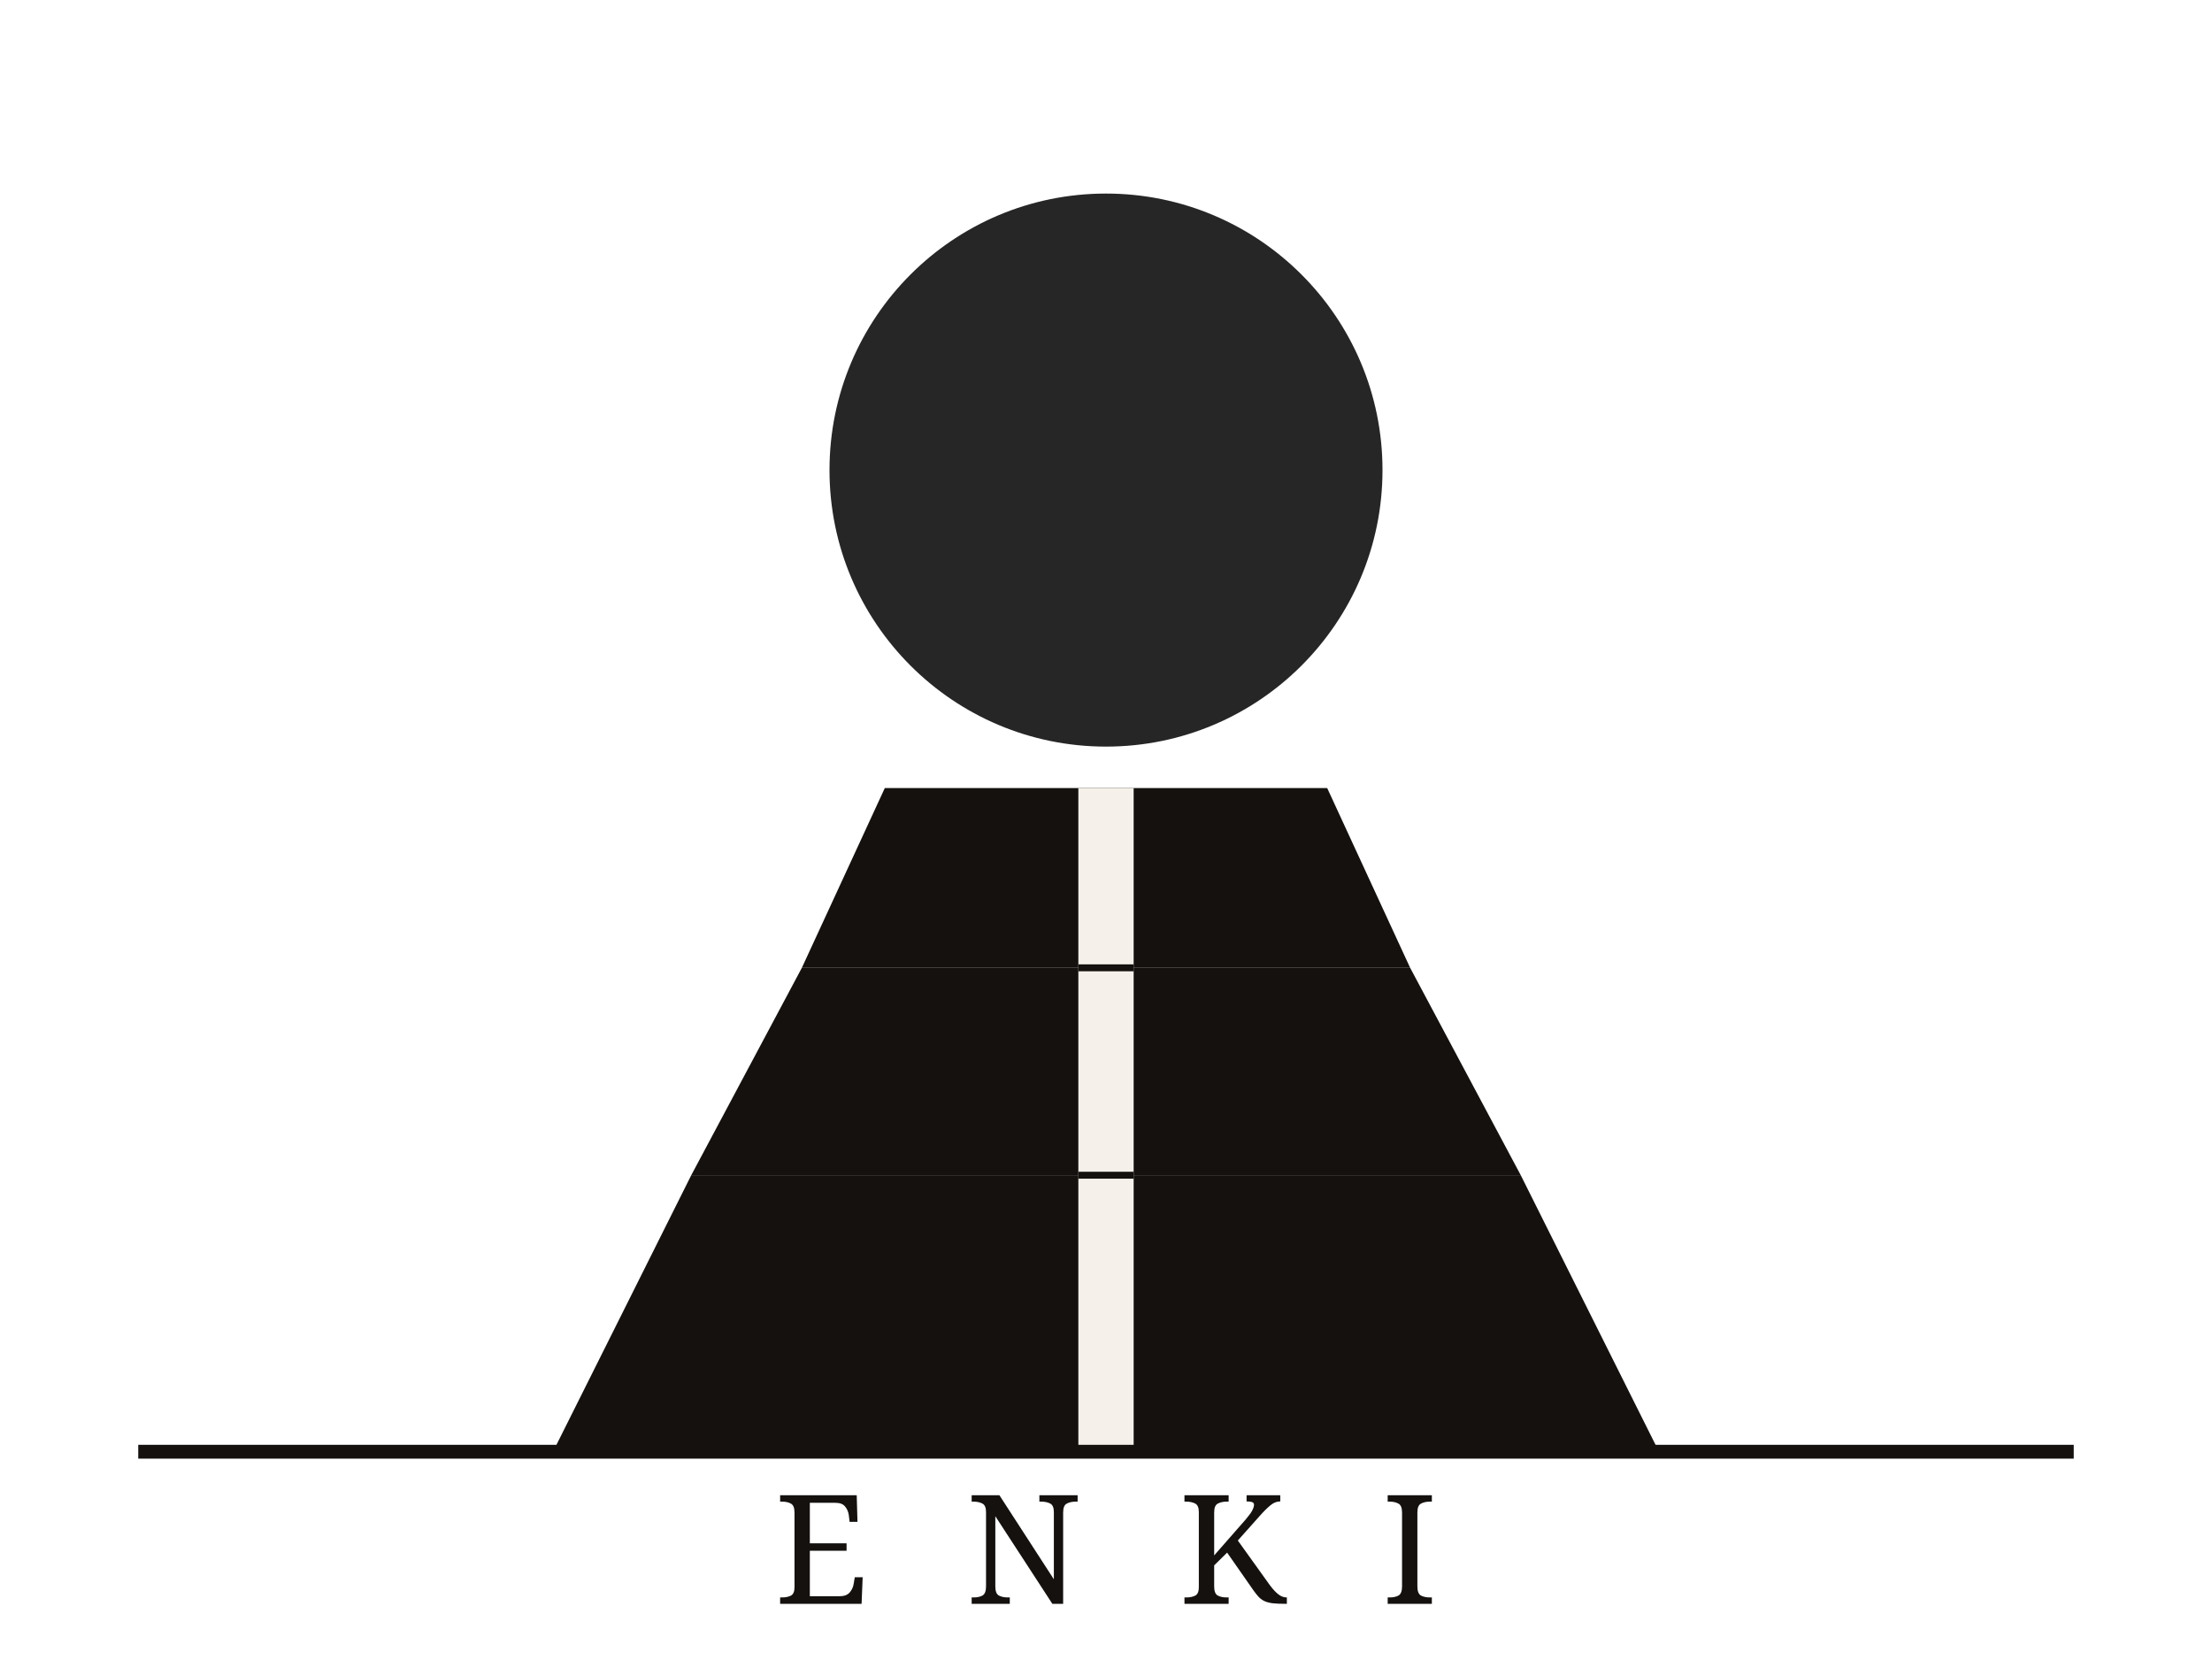
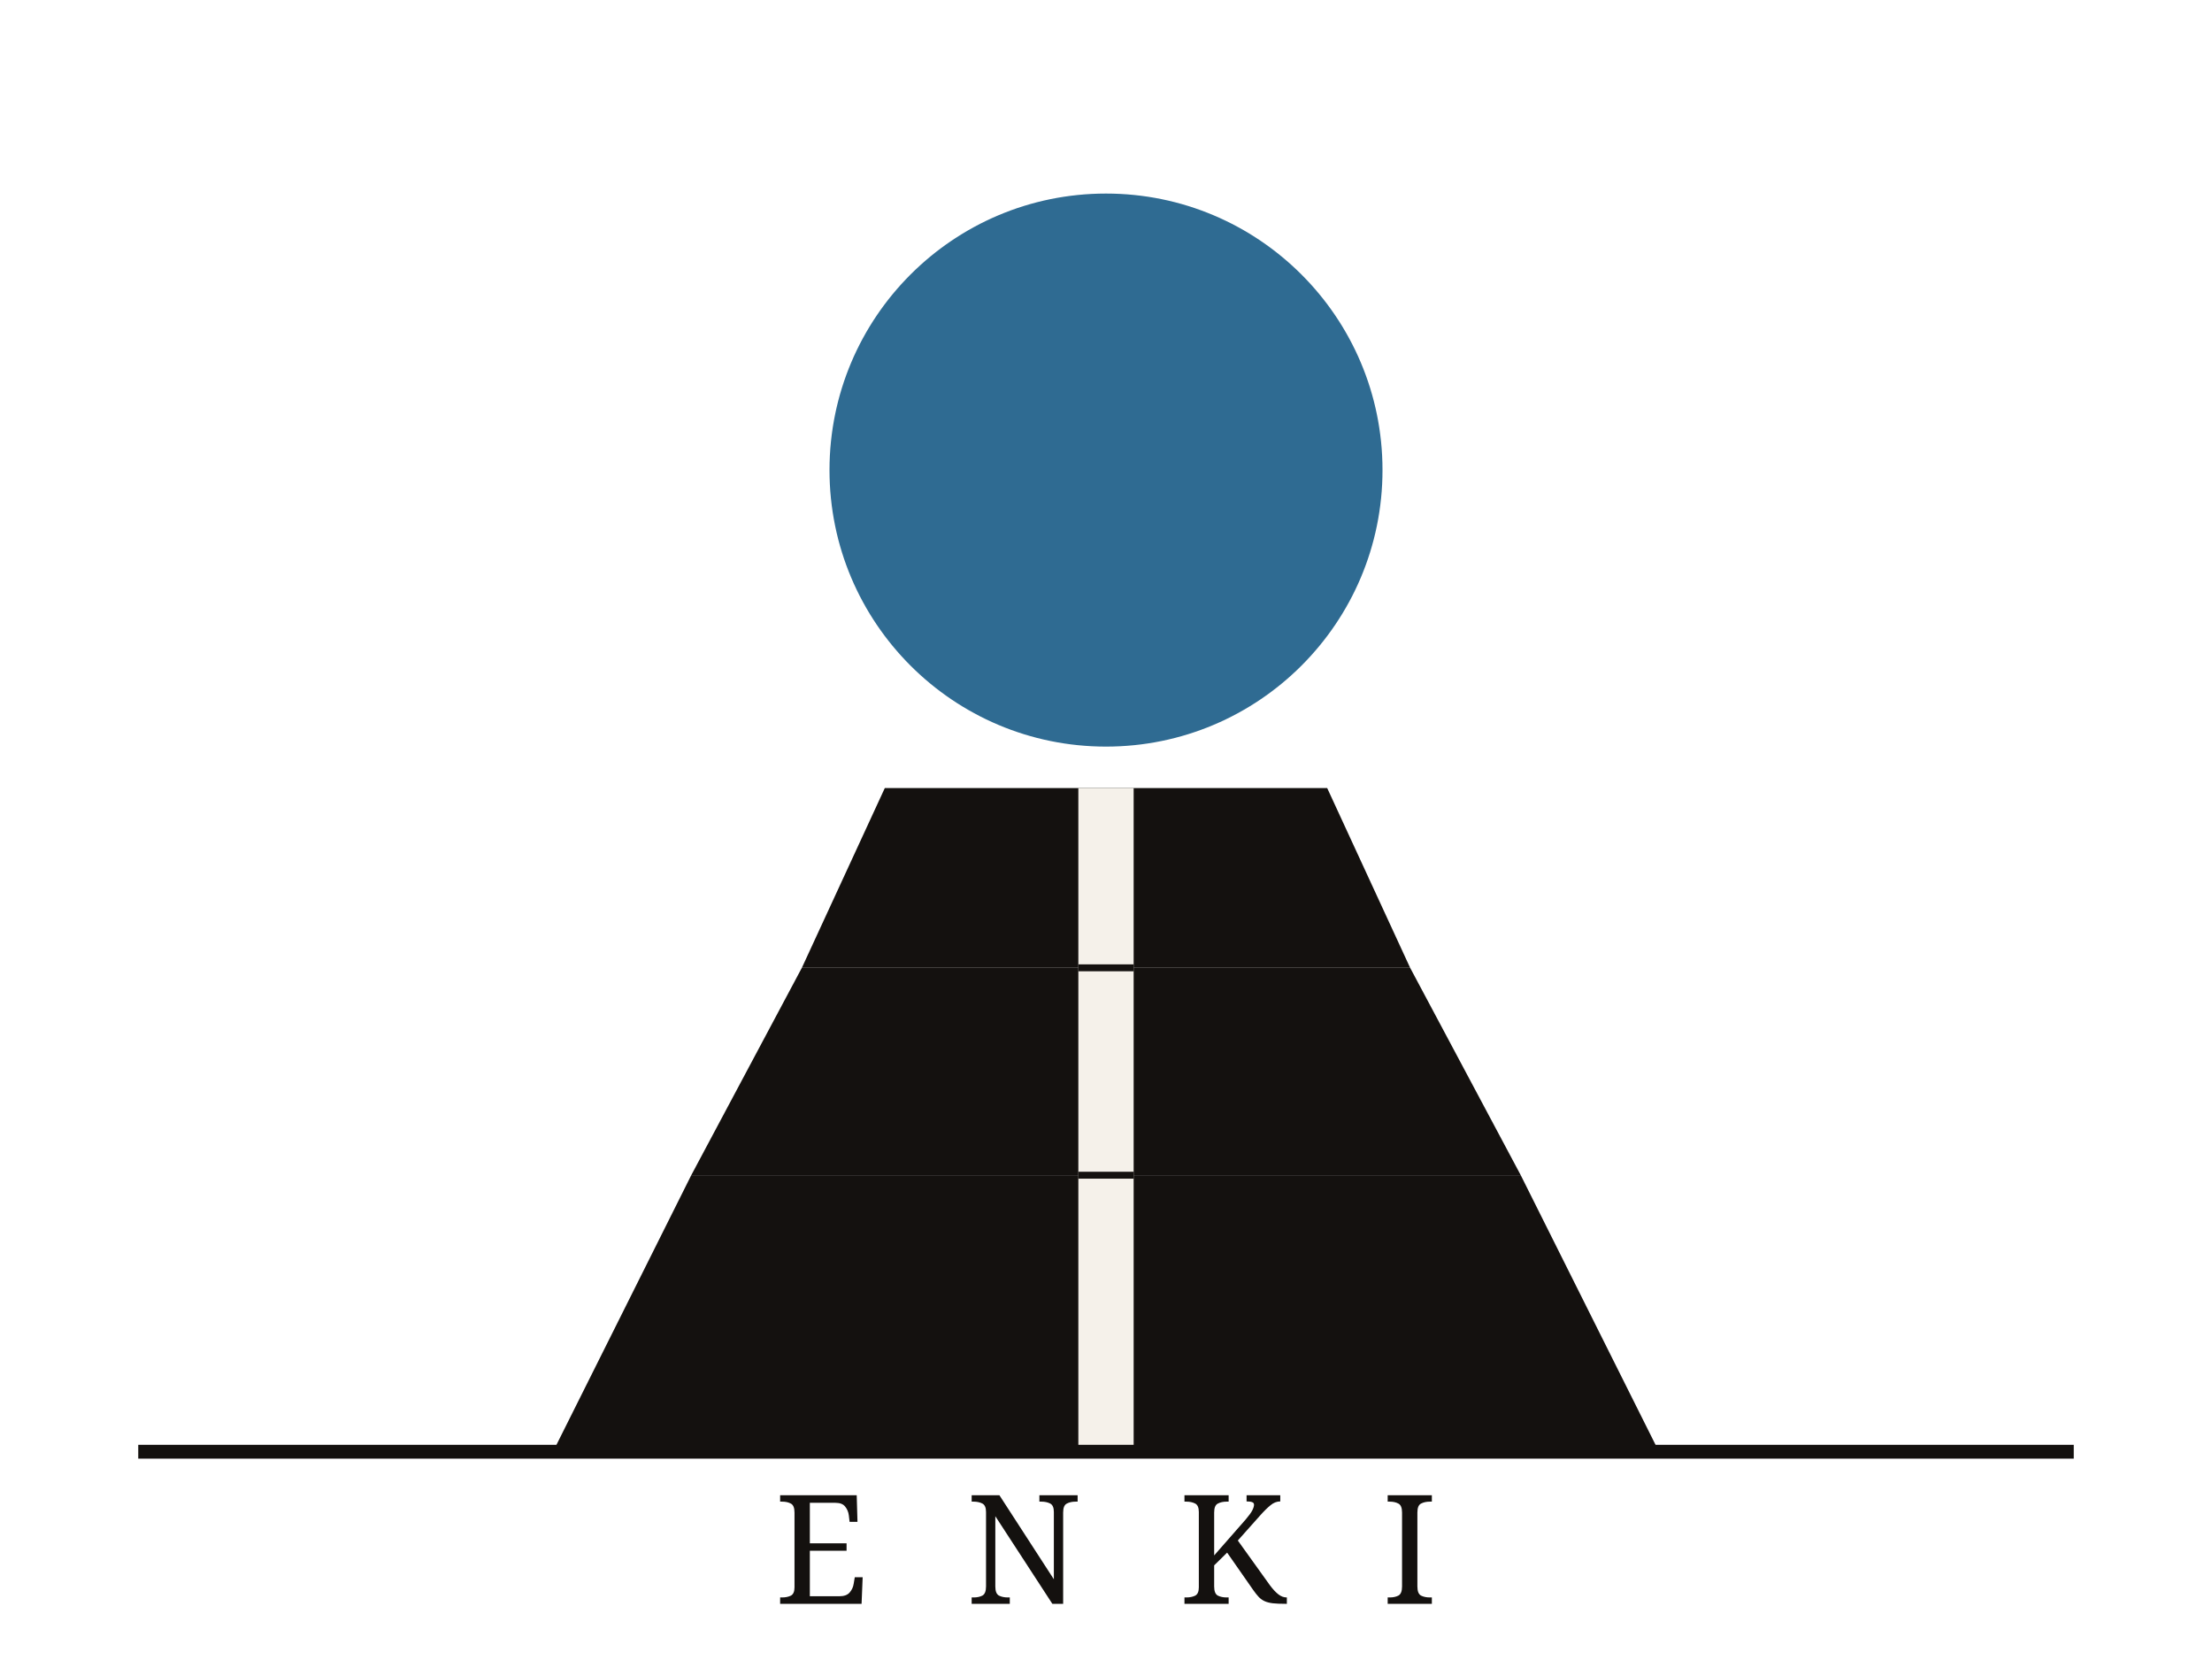
<svg xmlns="http://www.w3.org/2000/svg" viewBox="0 0 320 240" width="300" height="225">
-   <circle cx="160" cy="68" r="40" fill="oklch(0.42 0.10 245)" opacity="0.85" />
+   <circle cx="160" cy="68" r="40" fill="#0b517f" opacity="0.85" />
  <polygon points="80,210 240,210 220,170 100,170" fill="#14110f" />
  <polygon points="100,170 220,170 204,140 116,140" fill="#14110f" />
  <polygon points="116,140 204,140 192,114 128,114" fill="#14110f" />
  <rect x="156" y="114" width="8" height="96" fill="#f5f1ea" />
  <line x1="156" y1="140" x2="164" y2="140" stroke="#14110f" stroke-width="1" />
  <line x1="156" y1="170" x2="164" y2="170" stroke="#14110f" stroke-width="1" />
  <line x1="20" y1="210" x2="300" y2="210" stroke="#14110f" stroke-width="2" />
  <text x="160" y="232" text-anchor="middle" font-family="EB Garamond, serif" font-weight="500" font-size="22" fill="#14110f" letter-spacing="14">ENKI</text>
</svg>
